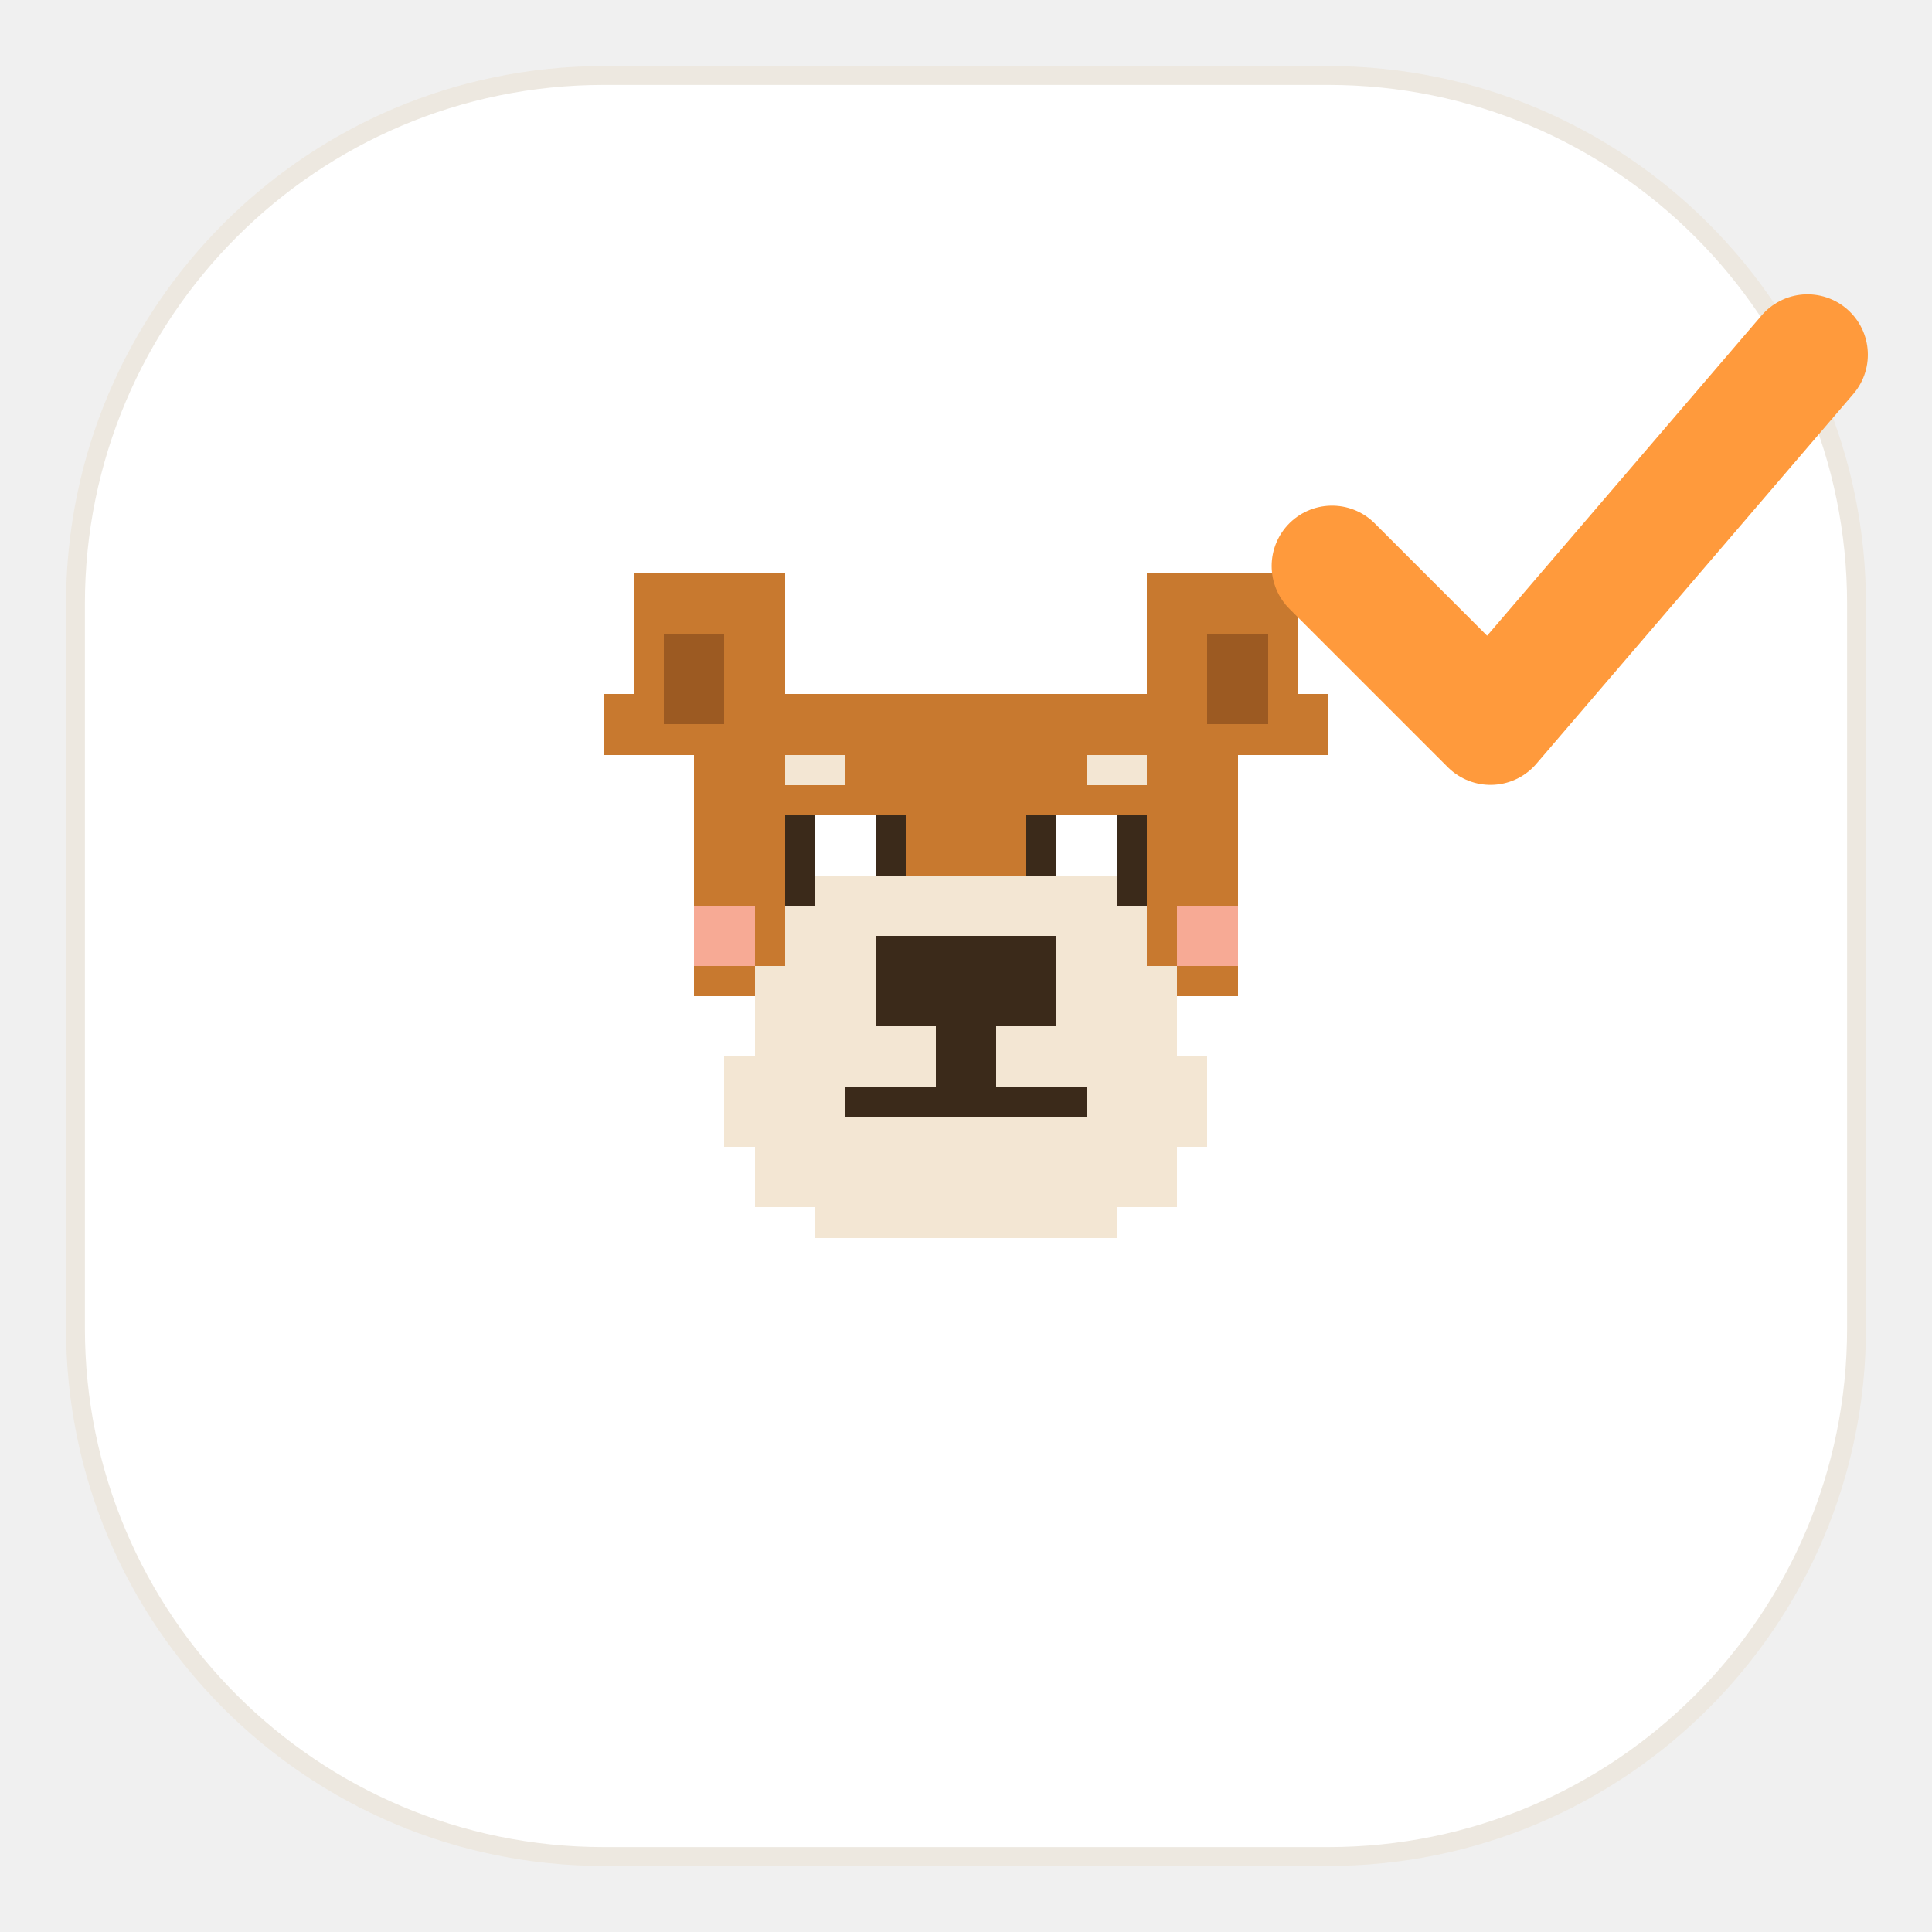
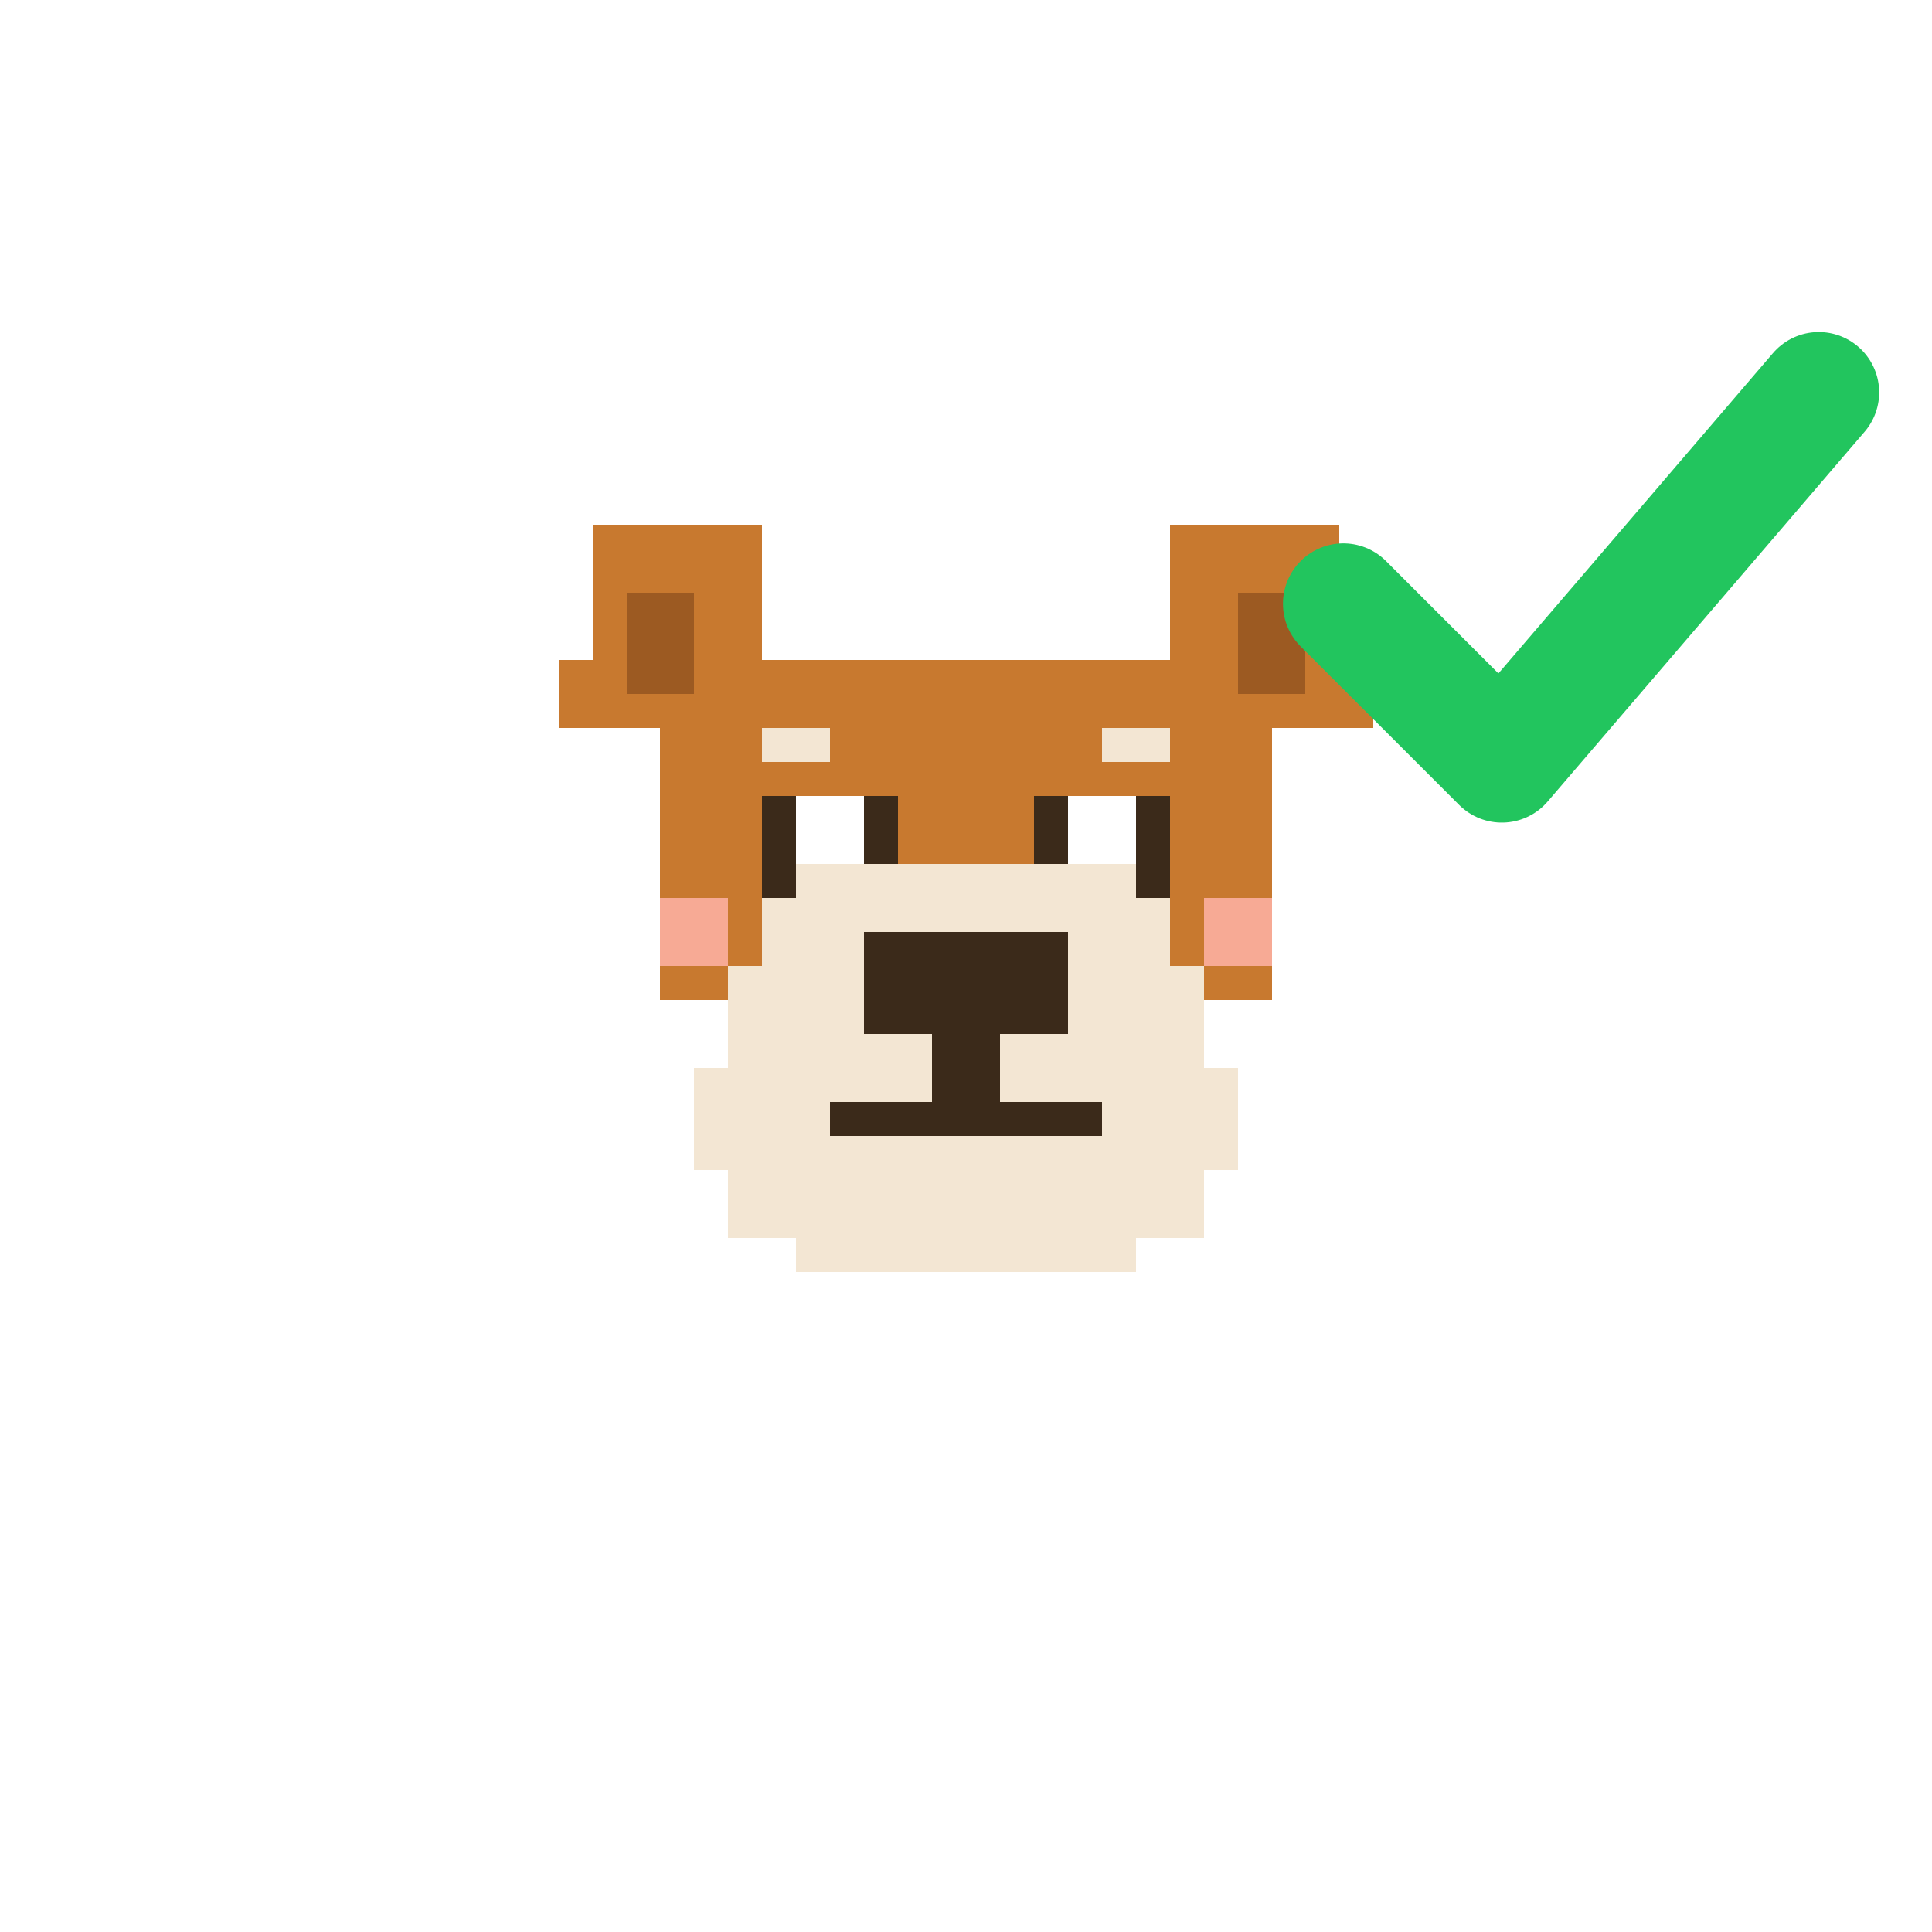
<svg xmlns="http://www.w3.org/2000/svg" width="1024" height="1024" viewBox="0 0 1024 1024" fill="none">
-   <rect x="40" y="40" width="944" height="944" rx="280" fill="#FFFFFF" />
-   <rect x="40" y="40" width="944" height="944" rx="280" fill="none" stroke="#EDE8E0" stroke-width="10" />
-   <g transform="translate(256 256) scale(16)" shape-rendering="crispEdges">
+   <rect x="0" y="0" width="1024" height="1024" fill="#FFFFFF" />
+   <g transform="translate(224 224) scale(18)" shape-rendering="crispEdges">
    <rect x="5" y="3" width="5" height="4" fill="#c8792f" />
    <rect x="4" y="7" width="7" height="2" fill="#c8792f" />
    <rect x="6" y="5" width="2" height="3" fill="#9c5a22" />
    <rect x="22" y="3" width="5" height="4" fill="#c8792f" />
    <rect x="21" y="7" width="7" height="2" fill="#c8792f" />
    <rect x="24" y="5" width="2" height="3" fill="#9c5a22" />
    <rect x="9" y="7" width="14" height="2" fill="#c8792f" />
    <rect x="8" y="8" width="16" height="1" fill="#c8792f" />
    <rect x="7" y="9" width="18" height="8" fill="#c8792f" />
    <rect x="10" y="9" width="2" height="1" fill="#f3e6d3" />
    <rect x="20" y="9" width="2" height="1" fill="#f3e6d3" />
    <rect x="10" y="11" width="4" height="4" fill="#3b2a1a" />
    <rect x="18" y="11" width="4" height="4" fill="#3b2a1a" />
    <rect x="11" y="11" width="2" height="2" fill="#fff" />
    <rect x="19" y="11" width="2" height="2" fill="#fff" />
    <rect x="11" y="13" width="10" height="1" fill="#f3e6d3" />
    <rect x="10" y="14" width="12" height="2" fill="#f3e6d3" />
    <rect x="9" y="16" width="14" height="3" fill="#f3e6d3" />
    <rect x="8" y="19" width="16" height="3" fill="#f3e6d3" />
    <rect x="9" y="22" width="14" height="2" fill="#f3e6d3" />
    <rect x="11" y="24" width="10" height="1" fill="#f3e6d3" />
    <rect x="13" y="15" width="6" height="3" fill="#3b2a1a" />
    <rect x="15" y="18" width="2" height="2" fill="#3b2a1a" />
    <rect x="12" y="20" width="8" height="1" fill="#3b2a1a" />
    <rect x="7" y="14" width="2" height="2" fill="#ffb3a7" opacity="0.85" />
    <rect x="23" y="14" width="2" height="2" fill="#ffb3a7" opacity="0.85" />
  </g>
-   <path d="M706 300 l84 84 l168 -196" stroke="#FF9A3C" stroke-width="64" stroke-linecap="round" stroke-linejoin="round" fill="none" />
+   <path d="M712 320 l84 84 l168 -196" stroke="#22c55e" stroke-width="64" stroke-linecap="round" stroke-linejoin="round" fill="none" />
</svg>
